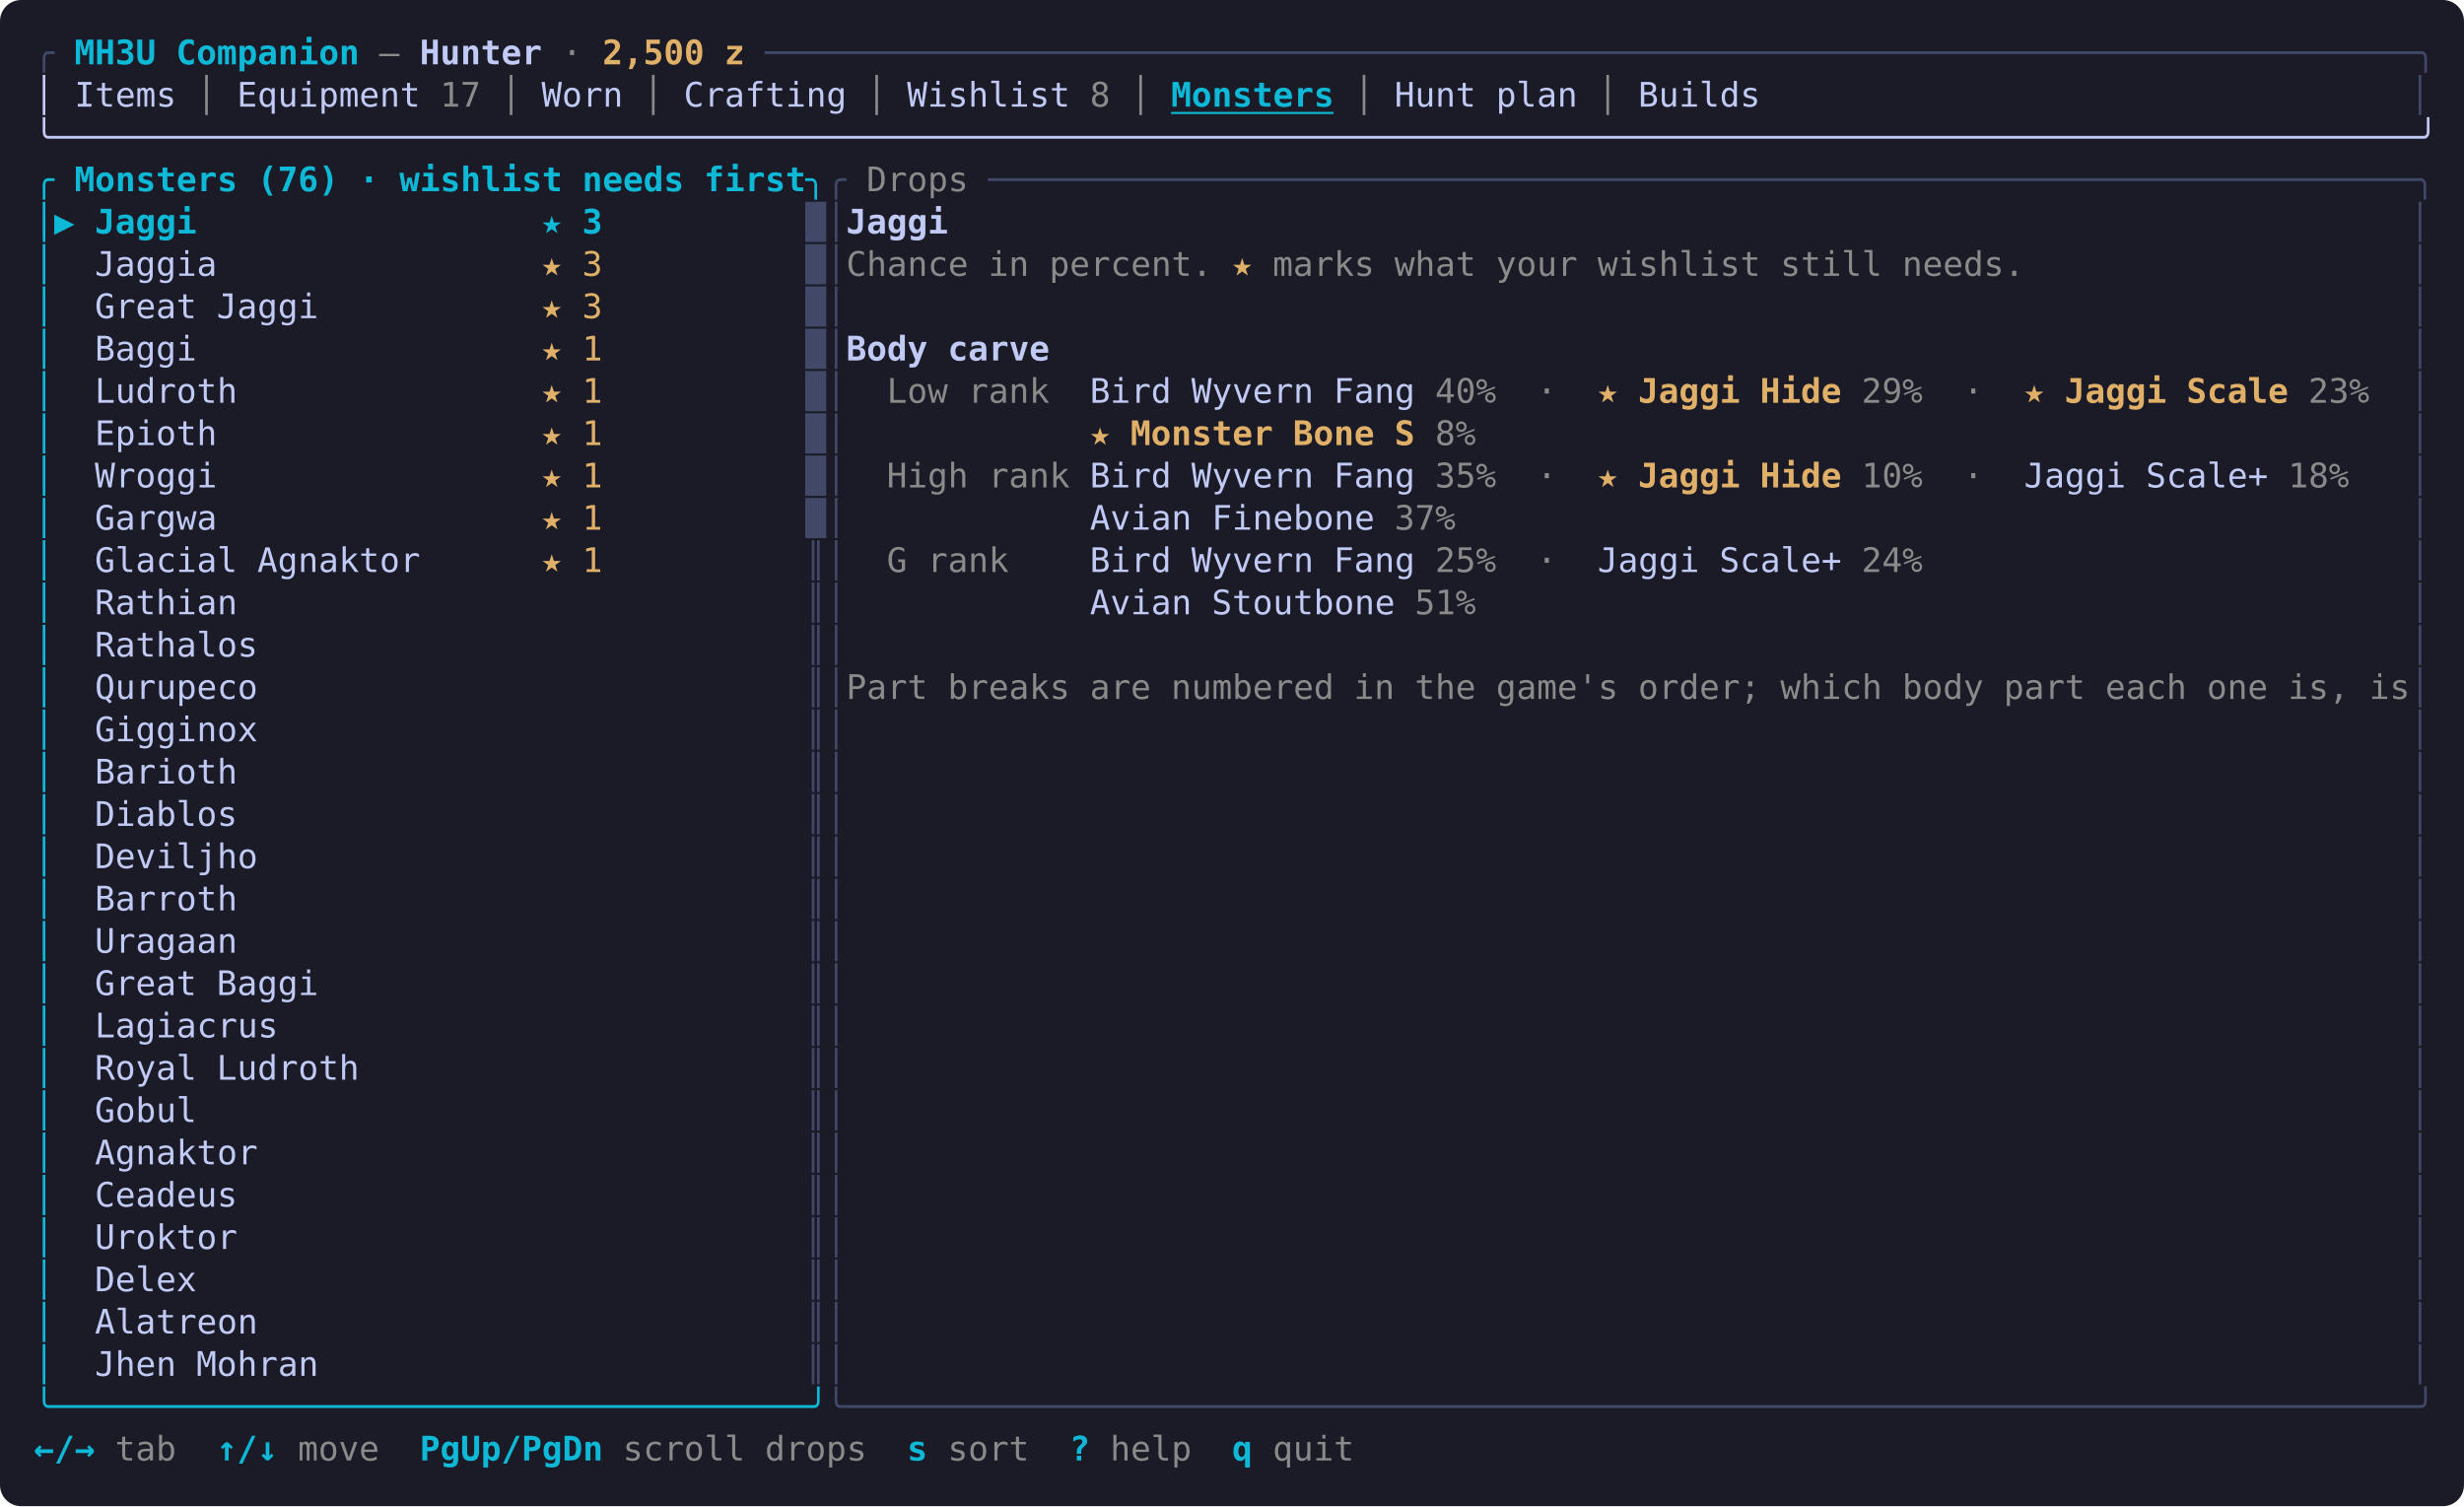
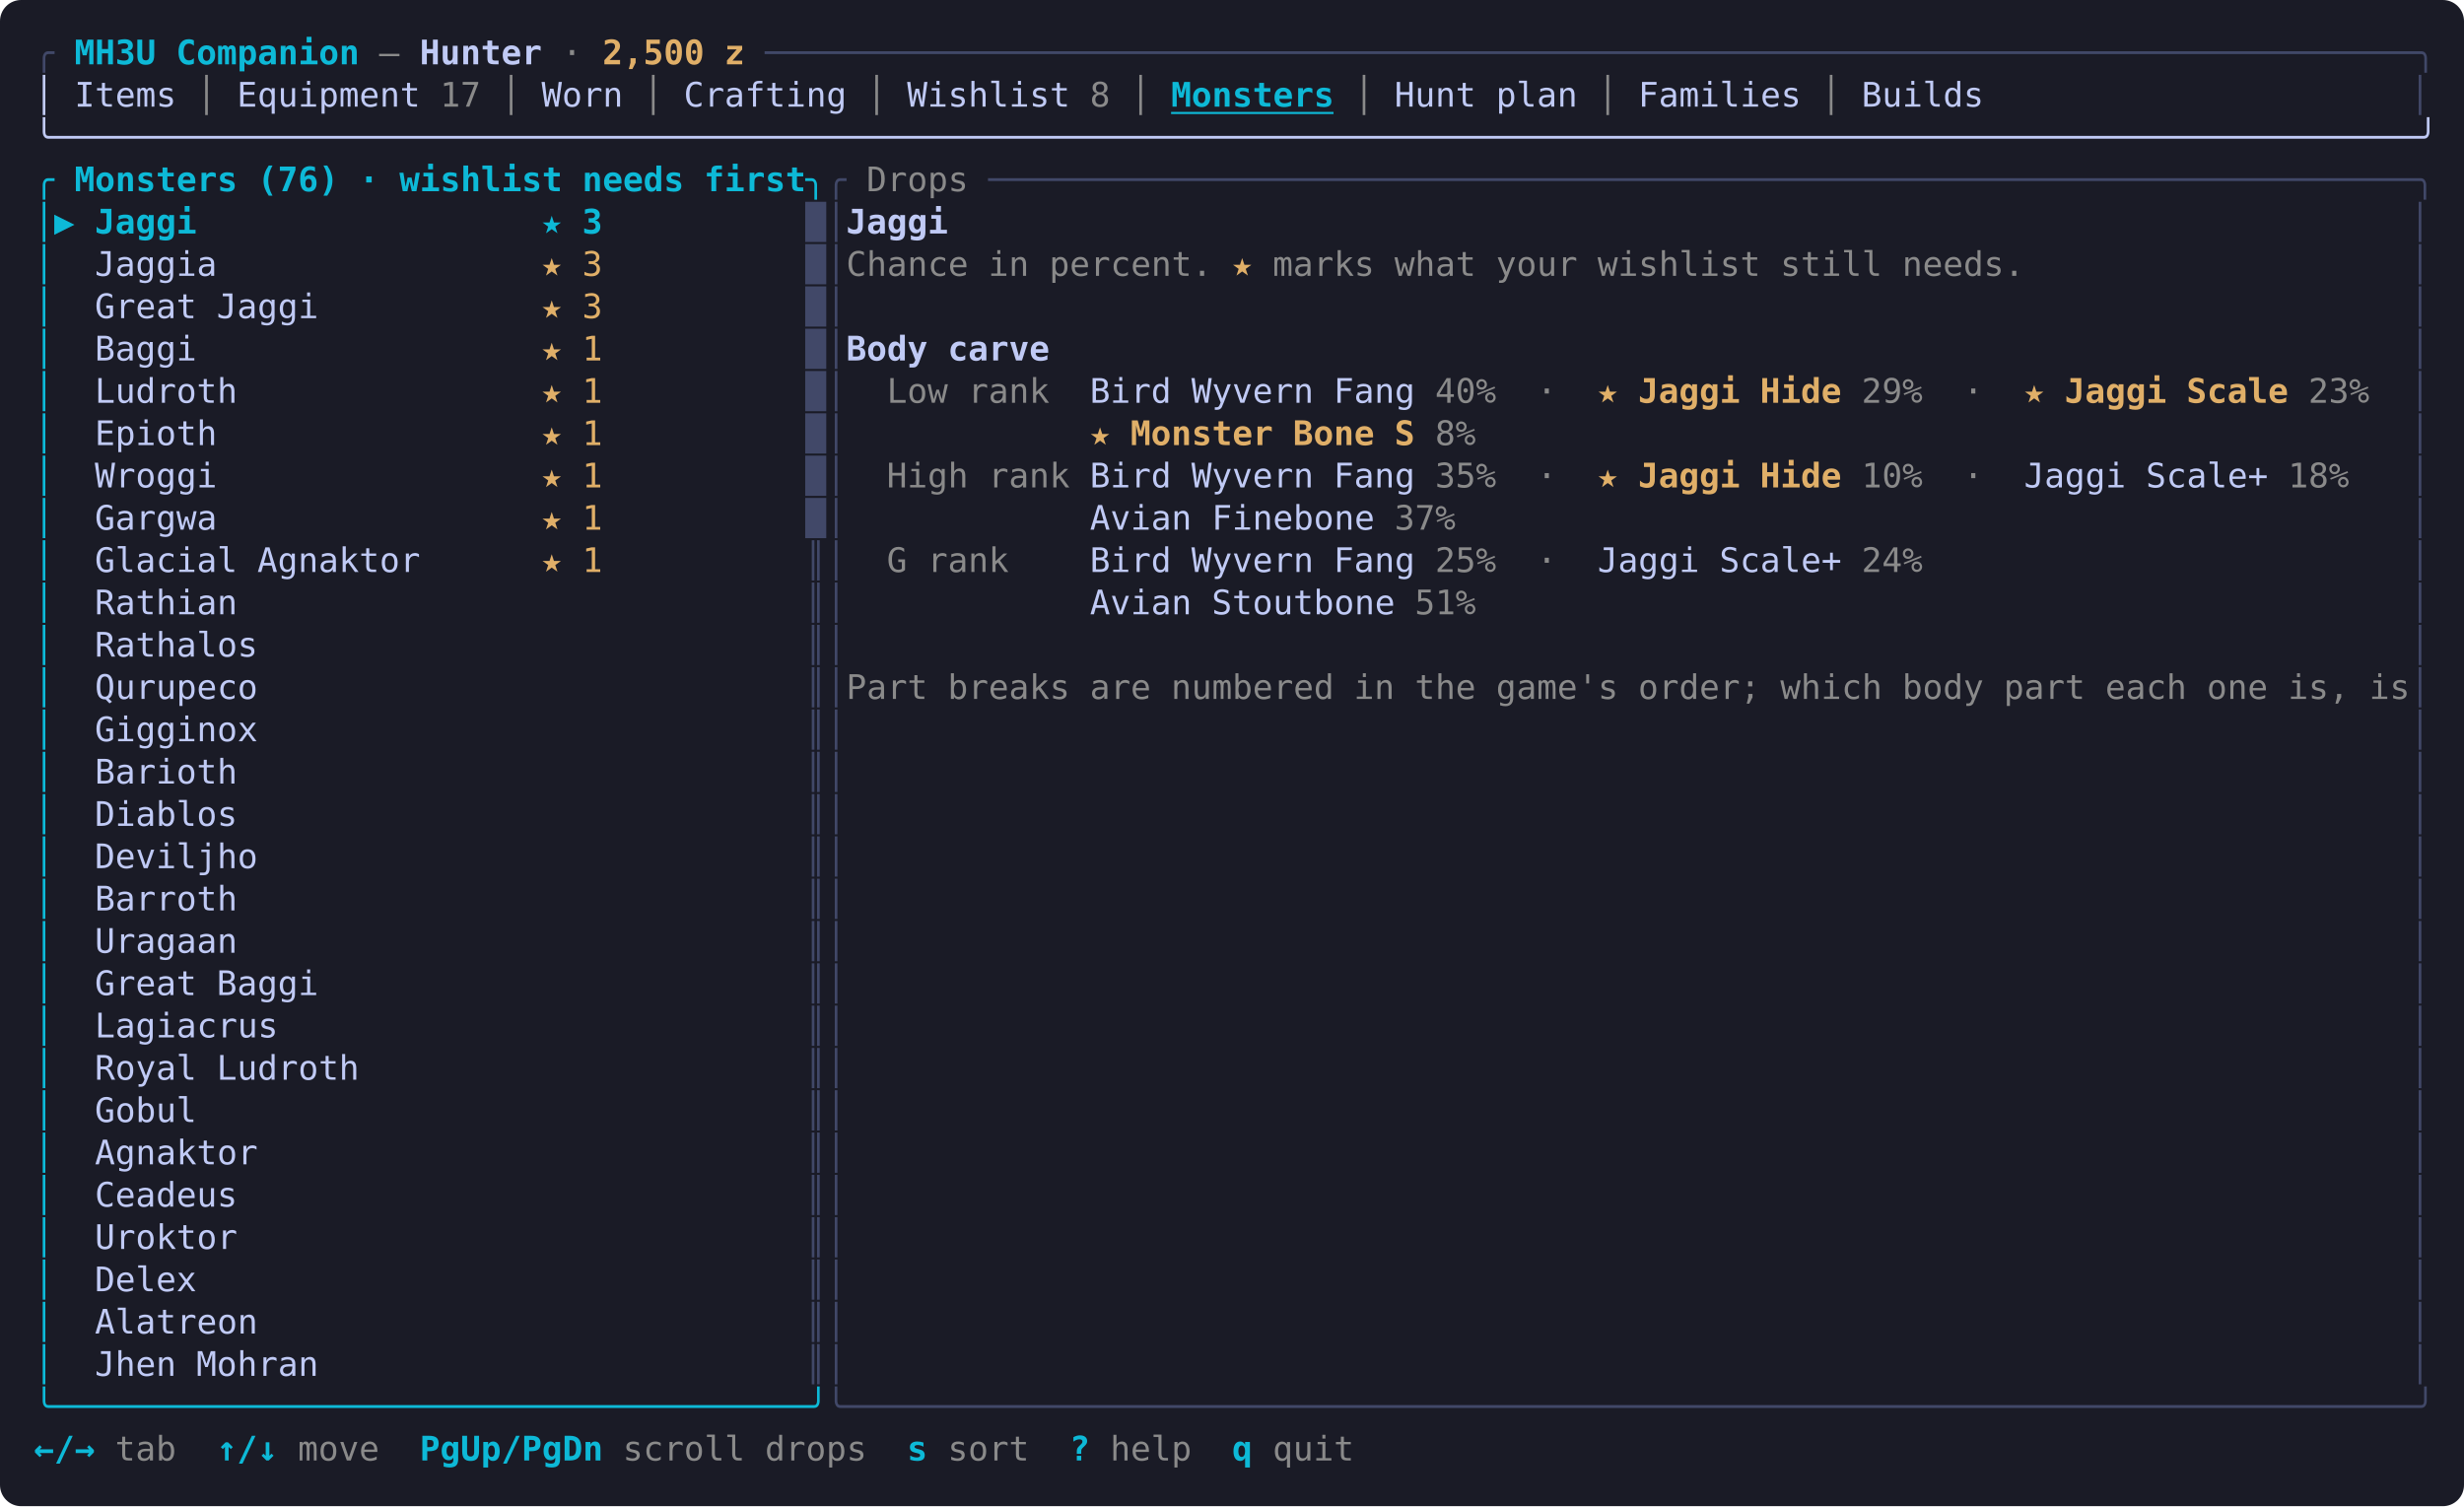
<svg xmlns="http://www.w3.org/2000/svg" width="1164.8" height="712" viewBox="0 0 1164.8 712" role="img">
  <rect width="100%" height="100%" rx="10" fill="#1a1b26" />
  <g font-family="'JetBrains Mono','JetBrainsMono Nerd Font','DejaVu Sans Mono',Menlo,Consolas,monospace" font-size="16">
    <text x="16.0" y="30.4" textLength="9.6" lengthAdjust="spacing" fill="#414868">╭</text>
    <text x="35.2" y="30.4" textLength="38.4" lengthAdjust="spacing" fill="#0db9d7" font-weight="bold">MH3U</text>
    <text x="83.2" y="30.4" textLength="86.4" lengthAdjust="spacing" fill="#0db9d7" font-weight="bold">Companion</text>
    <text x="179.2" y="30.4" textLength="9.6" lengthAdjust="spacing" fill="#8a8a8a">—</text>
    <text x="198.4" y="30.4" textLength="57.6" lengthAdjust="spacing" fill="#c0caf5" font-weight="bold">Hunter</text>
    <text x="265.6" y="30.4" textLength="9.6" lengthAdjust="spacing" fill="#8a8a8a">·</text>
    <text x="284.8" y="30.4" textLength="48.0" lengthAdjust="spacing" fill="#e0af68" font-weight="bold">2,500</text>
    <text x="342.4" y="30.4" textLength="9.6" lengthAdjust="spacing" fill="#e0af68" font-weight="bold">z</text>
    <text x="361.6" y="30.4" textLength="787.2" lengthAdjust="spacing" fill="#414868">─────────────────────────────────────────────────────────────────────────────────╮</text>
    <text x="16.0" y="50.4" textLength="9.6" lengthAdjust="spacing" fill="#c0caf5">│</text>
    <text x="35.2" y="50.4" textLength="48.0" lengthAdjust="spacing" fill="#c0caf5">Items</text>
    <text x="92.8" y="50.4" textLength="9.6" lengthAdjust="spacing" fill="#8a8a8a">│</text>
    <text x="112.0" y="50.4" textLength="86.4" lengthAdjust="spacing" fill="#c0caf5">Equipment</text>
    <text x="208.0" y="50.4" textLength="19.2" lengthAdjust="spacing" fill="#8a8a8a">17</text>
    <text x="236.8" y="50.4" textLength="9.6" lengthAdjust="spacing" fill="#8a8a8a">│</text>
    <text x="256.0" y="50.4" textLength="38.4" lengthAdjust="spacing" fill="#c0caf5">Worn</text>
    <text x="304.0" y="50.4" textLength="9.6" lengthAdjust="spacing" fill="#8a8a8a">│</text>
    <text x="323.2" y="50.4" textLength="76.8" lengthAdjust="spacing" fill="#c0caf5">Crafting</text>
    <text x="409.6" y="50.4" textLength="9.6" lengthAdjust="spacing" fill="#8a8a8a">│</text>
    <text x="428.8" y="50.4" textLength="76.8" lengthAdjust="spacing" fill="#c0caf5">Wishlist</text>
    <text x="515.2" y="50.4" textLength="9.6" lengthAdjust="spacing" fill="#8a8a8a">8</text>
    <text x="534.4" y="50.4" textLength="9.6" lengthAdjust="spacing" fill="#8a8a8a">│</text>
    <text x="553.6" y="50.4" textLength="76.8" lengthAdjust="spacing" fill="#0db9d7" font-weight="bold">Monsters</text>
    <line x1="553.6" y1="53.4" x2="630.4" y2="53.4" stroke="#0db9d7" stroke-width="1" />
    <text x="640.0" y="50.4" textLength="9.6" lengthAdjust="spacing" fill="#8a8a8a">│</text>
    <text x="659.2" y="50.4" textLength="38.4" lengthAdjust="spacing" fill="#c0caf5">Hunt</text>
    <text x="707.2" y="50.4" textLength="38.4" lengthAdjust="spacing" fill="#c0caf5">plan</text>
    <text x="755.2" y="50.4" textLength="9.6" lengthAdjust="spacing" fill="#8a8a8a">│</text>
-     <text x="774.4" y="50.4" textLength="57.6" lengthAdjust="spacing" fill="#c0caf5">Builds</text>
+     <text x="774.4" y="50.4" textLength="76.8" lengthAdjust="spacing" fill="#c0caf5">Families</text>
+     <text x="860.8" y="50.4" textLength="9.6" lengthAdjust="spacing" fill="#8a8a8a">│</text>
+     <text x="880.0" y="50.4" textLength="57.6" lengthAdjust="spacing" fill="#c0caf5">Builds</text>
    <text x="1139.2" y="50.4" textLength="9.6" lengthAdjust="spacing" fill="#414868">│</text>
    <text x="16.0" y="70.4" textLength="1132.8" lengthAdjust="spacing" fill="#c0caf5">╰────────────────────────────────────────────────────────────────────────────────────────────────────────────────────╯</text>
    <text x="16.0" y="90.4" textLength="9.6" lengthAdjust="spacing" fill="#0db9d7">╭</text>
    <text x="35.2" y="90.4" textLength="76.8" lengthAdjust="spacing" fill="#0db9d7" font-weight="bold">Monsters</text>
    <text x="121.6" y="90.4" textLength="38.4" lengthAdjust="spacing" fill="#0db9d7" font-weight="bold">(76)</text>
    <text x="169.6" y="90.4" textLength="9.6" lengthAdjust="spacing" fill="#0db9d7" font-weight="bold">·</text>
    <text x="188.8" y="90.4" textLength="76.8" lengthAdjust="spacing" fill="#0db9d7" font-weight="bold">wishlist</text>
    <text x="275.2" y="90.4" textLength="48.0" lengthAdjust="spacing" fill="#0db9d7" font-weight="bold">needs</text>
    <text x="332.8" y="90.4" textLength="48.0" lengthAdjust="spacing" fill="#0db9d7" font-weight="bold">first</text>
    <text x="380.8" y="90.4" textLength="9.6" lengthAdjust="spacing" fill="#0db9d7">╮</text>
    <text x="390.4" y="90.4" textLength="9.6" lengthAdjust="spacing" fill="#414868">╭</text>
    <text x="409.6" y="90.4" textLength="48.0" lengthAdjust="spacing" fill="#8a8a8a">Drops</text>
    <text x="467.2" y="90.4" textLength="681.6" lengthAdjust="spacing" fill="#414868">──────────────────────────────────────────────────────────────────────╮</text>
    <text x="16.0" y="110.4" textLength="9.6" lengthAdjust="spacing" fill="#0db9d7">│</text>
    <text x="25.6" y="110.4" textLength="9.6" lengthAdjust="spacing" fill="#0db9d7" font-weight="bold">▶︎</text>
    <text x="44.8" y="110.4" textLength="48.0" lengthAdjust="spacing" fill="#0db9d7" font-weight="bold">Jaggi</text>
    <text x="256.0" y="110.4" textLength="9.6" lengthAdjust="spacing" fill="#0db9d7" font-weight="bold">★︎</text>
    <text x="275.2" y="110.4" textLength="9.6" lengthAdjust="spacing" fill="#0db9d7" font-weight="bold">3</text>
    <text x="380.8" y="110.4" textLength="19.2" lengthAdjust="spacing" fill="#414868">█│</text>
    <text x="400.0" y="110.4" textLength="48.0" lengthAdjust="spacing" fill="#c0caf5" font-weight="bold">Jaggi</text>
    <text x="1139.2" y="110.4" textLength="9.6" lengthAdjust="spacing" fill="#414868">│</text>
    <text x="16.0" y="130.4" textLength="9.6" lengthAdjust="spacing" fill="#0db9d7">│</text>
    <text x="44.8" y="130.4" textLength="57.6" lengthAdjust="spacing" fill="#c0caf5">Jaggia</text>
    <text x="256.0" y="130.4" textLength="9.6" lengthAdjust="spacing" fill="#e0af68">★︎</text>
    <text x="275.2" y="130.4" textLength="9.6" lengthAdjust="spacing" fill="#e0af68">3</text>
    <text x="380.8" y="130.4" textLength="19.2" lengthAdjust="spacing" fill="#414868">█│</text>
    <text x="400.0" y="130.4" textLength="57.6" lengthAdjust="spacing" fill="#8a8a8a">Chance</text>
    <text x="467.2" y="130.4" textLength="19.2" lengthAdjust="spacing" fill="#8a8a8a">in</text>
    <text x="496.0" y="130.4" textLength="76.8" lengthAdjust="spacing" fill="#8a8a8a">percent.</text>
    <text x="582.4" y="130.4" textLength="9.6" lengthAdjust="spacing" fill="#e0af68">★︎</text>
    <text x="601.6" y="130.4" textLength="48.0" lengthAdjust="spacing" fill="#8a8a8a">marks</text>
    <text x="659.2" y="130.4" textLength="38.4" lengthAdjust="spacing" fill="#8a8a8a">what</text>
    <text x="707.2" y="130.4" textLength="38.4" lengthAdjust="spacing" fill="#8a8a8a">your</text>
    <text x="755.2" y="130.4" textLength="76.8" lengthAdjust="spacing" fill="#8a8a8a">wishlist</text>
    <text x="841.6" y="130.4" textLength="48.0" lengthAdjust="spacing" fill="#8a8a8a">still</text>
    <text x="899.2" y="130.4" textLength="57.6" lengthAdjust="spacing" fill="#8a8a8a">needs.</text>
    <text x="1139.2" y="130.4" textLength="9.6" lengthAdjust="spacing" fill="#414868">│</text>
    <text x="16.0" y="150.4" textLength="9.6" lengthAdjust="spacing" fill="#0db9d7">│</text>
    <text x="44.8" y="150.4" textLength="48.0" lengthAdjust="spacing" fill="#c0caf5">Great</text>
    <text x="102.4" y="150.4" textLength="48.0" lengthAdjust="spacing" fill="#c0caf5">Jaggi</text>
    <text x="256.0" y="150.4" textLength="9.6" lengthAdjust="spacing" fill="#e0af68">★︎</text>
    <text x="275.2" y="150.4" textLength="9.6" lengthAdjust="spacing" fill="#e0af68">3</text>
    <text x="380.8" y="150.4" textLength="19.2" lengthAdjust="spacing" fill="#414868">█│</text>
    <text x="1139.2" y="150.4" textLength="9.6" lengthAdjust="spacing" fill="#414868">│</text>
    <text x="16.0" y="170.4" textLength="9.6" lengthAdjust="spacing" fill="#0db9d7">│</text>
    <text x="44.8" y="170.4" textLength="48.0" lengthAdjust="spacing" fill="#c0caf5">Baggi</text>
    <text x="256.0" y="170.4" textLength="9.6" lengthAdjust="spacing" fill="#e0af68">★︎</text>
    <text x="275.2" y="170.4" textLength="9.6" lengthAdjust="spacing" fill="#e0af68">1</text>
    <text x="380.8" y="170.4" textLength="19.2" lengthAdjust="spacing" fill="#414868">█│</text>
    <text x="400.0" y="170.4" textLength="38.4" lengthAdjust="spacing" fill="#c0caf5" font-weight="bold">Body</text>
    <text x="448.0" y="170.4" textLength="48.0" lengthAdjust="spacing" fill="#c0caf5" font-weight="bold">carve</text>
    <text x="1139.2" y="170.4" textLength="9.6" lengthAdjust="spacing" fill="#414868">│</text>
    <text x="16.0" y="190.4" textLength="9.6" lengthAdjust="spacing" fill="#0db9d7">│</text>
    <text x="44.8" y="190.4" textLength="67.2" lengthAdjust="spacing" fill="#c0caf5">Ludroth</text>
    <text x="256.0" y="190.4" textLength="9.6" lengthAdjust="spacing" fill="#e0af68">★︎</text>
    <text x="275.2" y="190.4" textLength="9.6" lengthAdjust="spacing" fill="#e0af68">1</text>
    <text x="380.8" y="190.4" textLength="19.2" lengthAdjust="spacing" fill="#414868">█│</text>
    <text x="419.2" y="190.4" textLength="28.8" lengthAdjust="spacing" fill="#8a8a8a">Low</text>
    <text x="457.6" y="190.4" textLength="38.4" lengthAdjust="spacing" fill="#8a8a8a">rank</text>
    <text x="515.2" y="190.4" textLength="38.4" lengthAdjust="spacing" fill="#c0caf5">Bird</text>
    <text x="563.2" y="190.4" textLength="57.6" lengthAdjust="spacing" fill="#c0caf5">Wyvern</text>
    <text x="630.4" y="190.4" textLength="38.4" lengthAdjust="spacing" fill="#c0caf5">Fang</text>
    <text x="678.4" y="190.4" textLength="28.8" lengthAdjust="spacing" fill="#8a8a8a">40%</text>
    <text x="726.4" y="190.4" textLength="9.6" lengthAdjust="spacing" fill="#8a8a8a">·</text>
    <text x="755.2" y="190.4" textLength="9.6" lengthAdjust="spacing" fill="#e0af68" font-weight="bold">★︎</text>
    <text x="774.4" y="190.4" textLength="48.0" lengthAdjust="spacing" fill="#e0af68" font-weight="bold">Jaggi</text>
    <text x="832.0" y="190.4" textLength="38.4" lengthAdjust="spacing" fill="#e0af68" font-weight="bold">Hide</text>
    <text x="880.0" y="190.4" textLength="28.8" lengthAdjust="spacing" fill="#8a8a8a">29%</text>
    <text x="928.0" y="190.4" textLength="9.6" lengthAdjust="spacing" fill="#8a8a8a">·</text>
    <text x="956.8" y="190.4" textLength="9.6" lengthAdjust="spacing" fill="#e0af68" font-weight="bold">★︎</text>
    <text x="976.0" y="190.4" textLength="48.0" lengthAdjust="spacing" fill="#e0af68" font-weight="bold">Jaggi</text>
    <text x="1033.6" y="190.4" textLength="48.0" lengthAdjust="spacing" fill="#e0af68" font-weight="bold">Scale</text>
    <text x="1091.2" y="190.4" textLength="28.8" lengthAdjust="spacing" fill="#8a8a8a">23%</text>
    <text x="1139.2" y="190.4" textLength="9.6" lengthAdjust="spacing" fill="#414868">│</text>
    <text x="16.0" y="210.4" textLength="9.6" lengthAdjust="spacing" fill="#0db9d7">│</text>
    <text x="44.8" y="210.4" textLength="57.6" lengthAdjust="spacing" fill="#c0caf5">Epioth</text>
    <text x="256.0" y="210.4" textLength="9.6" lengthAdjust="spacing" fill="#e0af68">★︎</text>
    <text x="275.2" y="210.4" textLength="9.6" lengthAdjust="spacing" fill="#e0af68">1</text>
    <text x="380.8" y="210.4" textLength="19.2" lengthAdjust="spacing" fill="#414868">█│</text>
    <text x="515.2" y="210.4" textLength="9.6" lengthAdjust="spacing" fill="#e0af68" font-weight="bold">★︎</text>
    <text x="534.4" y="210.4" textLength="67.2" lengthAdjust="spacing" fill="#e0af68" font-weight="bold">Monster</text>
    <text x="611.2" y="210.4" textLength="38.4" lengthAdjust="spacing" fill="#e0af68" font-weight="bold">Bone</text>
    <text x="659.2" y="210.4" textLength="9.6" lengthAdjust="spacing" fill="#e0af68" font-weight="bold">S</text>
    <text x="678.4" y="210.4" textLength="19.2" lengthAdjust="spacing" fill="#8a8a8a">8%</text>
    <text x="1139.2" y="210.4" textLength="9.6" lengthAdjust="spacing" fill="#414868">│</text>
    <text x="16.0" y="230.4" textLength="9.6" lengthAdjust="spacing" fill="#0db9d7">│</text>
    <text x="44.8" y="230.4" textLength="57.6" lengthAdjust="spacing" fill="#c0caf5">Wroggi</text>
    <text x="256.0" y="230.4" textLength="9.6" lengthAdjust="spacing" fill="#e0af68">★︎</text>
    <text x="275.2" y="230.4" textLength="9.6" lengthAdjust="spacing" fill="#e0af68">1</text>
    <text x="380.8" y="230.4" textLength="19.2" lengthAdjust="spacing" fill="#414868">█│</text>
    <text x="419.2" y="230.4" textLength="38.4" lengthAdjust="spacing" fill="#8a8a8a">High</text>
    <text x="467.2" y="230.4" textLength="38.4" lengthAdjust="spacing" fill="#8a8a8a">rank</text>
    <text x="515.2" y="230.4" textLength="38.4" lengthAdjust="spacing" fill="#c0caf5">Bird</text>
    <text x="563.2" y="230.4" textLength="57.6" lengthAdjust="spacing" fill="#c0caf5">Wyvern</text>
    <text x="630.4" y="230.4" textLength="38.4" lengthAdjust="spacing" fill="#c0caf5">Fang</text>
    <text x="678.4" y="230.4" textLength="28.8" lengthAdjust="spacing" fill="#8a8a8a">35%</text>
    <text x="726.4" y="230.4" textLength="9.6" lengthAdjust="spacing" fill="#8a8a8a">·</text>
    <text x="755.2" y="230.4" textLength="9.6" lengthAdjust="spacing" fill="#e0af68" font-weight="bold">★︎</text>
    <text x="774.4" y="230.4" textLength="48.0" lengthAdjust="spacing" fill="#e0af68" font-weight="bold">Jaggi</text>
    <text x="832.0" y="230.4" textLength="38.4" lengthAdjust="spacing" fill="#e0af68" font-weight="bold">Hide</text>
    <text x="880.0" y="230.4" textLength="28.8" lengthAdjust="spacing" fill="#8a8a8a">10%</text>
    <text x="928.0" y="230.4" textLength="9.6" lengthAdjust="spacing" fill="#8a8a8a">·</text>
    <text x="956.8" y="230.4" textLength="48.0" lengthAdjust="spacing" fill="#c0caf5">Jaggi</text>
    <text x="1014.4" y="230.4" textLength="57.6" lengthAdjust="spacing" fill="#c0caf5">Scale+</text>
    <text x="1081.6" y="230.4" textLength="28.8" lengthAdjust="spacing" fill="#8a8a8a">18%</text>
    <text x="1139.2" y="230.4" textLength="9.6" lengthAdjust="spacing" fill="#414868">│</text>
    <text x="16.0" y="250.4" textLength="9.6" lengthAdjust="spacing" fill="#0db9d7">│</text>
    <text x="44.8" y="250.4" textLength="57.6" lengthAdjust="spacing" fill="#c0caf5">Gargwa</text>
    <text x="256.0" y="250.4" textLength="9.6" lengthAdjust="spacing" fill="#e0af68">★︎</text>
    <text x="275.2" y="250.4" textLength="9.6" lengthAdjust="spacing" fill="#e0af68">1</text>
    <text x="380.8" y="250.4" textLength="19.2" lengthAdjust="spacing" fill="#414868">█│</text>
    <text x="515.2" y="250.4" textLength="48.0" lengthAdjust="spacing" fill="#c0caf5">Avian</text>
    <text x="572.8" y="250.4" textLength="76.8" lengthAdjust="spacing" fill="#c0caf5">Finebone</text>
    <text x="659.2" y="250.4" textLength="28.8" lengthAdjust="spacing" fill="#8a8a8a">37%</text>
    <text x="1139.2" y="250.4" textLength="9.6" lengthAdjust="spacing" fill="#414868">│</text>
    <text x="16.0" y="270.4" textLength="9.6" lengthAdjust="spacing" fill="#0db9d7">│</text>
    <text x="44.8" y="270.4" textLength="67.2" lengthAdjust="spacing" fill="#c0caf5">Glacial</text>
    <text x="121.6" y="270.4" textLength="76.8" lengthAdjust="spacing" fill="#c0caf5">Agnaktor</text>
    <text x="256.0" y="270.4" textLength="9.6" lengthAdjust="spacing" fill="#e0af68">★︎</text>
    <text x="275.2" y="270.4" textLength="9.6" lengthAdjust="spacing" fill="#e0af68">1</text>
    <text x="380.8" y="270.4" textLength="19.2" lengthAdjust="spacing" fill="#414868">║│</text>
    <text x="419.2" y="270.4" textLength="9.6" lengthAdjust="spacing" fill="#8a8a8a">G</text>
    <text x="438.4" y="270.4" textLength="38.4" lengthAdjust="spacing" fill="#8a8a8a">rank</text>
    <text x="515.2" y="270.4" textLength="38.4" lengthAdjust="spacing" fill="#c0caf5">Bird</text>
    <text x="563.2" y="270.4" textLength="57.6" lengthAdjust="spacing" fill="#c0caf5">Wyvern</text>
    <text x="630.4" y="270.4" textLength="38.4" lengthAdjust="spacing" fill="#c0caf5">Fang</text>
    <text x="678.4" y="270.4" textLength="28.8" lengthAdjust="spacing" fill="#8a8a8a">25%</text>
    <text x="726.4" y="270.4" textLength="9.6" lengthAdjust="spacing" fill="#8a8a8a">·</text>
    <text x="755.2" y="270.4" textLength="48.0" lengthAdjust="spacing" fill="#c0caf5">Jaggi</text>
    <text x="812.8" y="270.4" textLength="57.6" lengthAdjust="spacing" fill="#c0caf5">Scale+</text>
    <text x="880.0" y="270.4" textLength="28.8" lengthAdjust="spacing" fill="#8a8a8a">24%</text>
    <text x="1139.2" y="270.4" textLength="9.6" lengthAdjust="spacing" fill="#414868">│</text>
    <text x="16.0" y="290.4" textLength="9.6" lengthAdjust="spacing" fill="#0db9d7">│</text>
    <text x="44.8" y="290.4" textLength="67.2" lengthAdjust="spacing" fill="#c0caf5">Rathian</text>
    <text x="380.8" y="290.4" textLength="19.2" lengthAdjust="spacing" fill="#414868">║│</text>
    <text x="515.2" y="290.4" textLength="48.0" lengthAdjust="spacing" fill="#c0caf5">Avian</text>
    <text x="572.8" y="290.4" textLength="86.4" lengthAdjust="spacing" fill="#c0caf5">Stoutbone</text>
    <text x="668.8" y="290.4" textLength="28.8" lengthAdjust="spacing" fill="#8a8a8a">51%</text>
    <text x="1139.2" y="290.4" textLength="9.6" lengthAdjust="spacing" fill="#414868">│</text>
    <text x="16.0" y="310.4" textLength="9.6" lengthAdjust="spacing" fill="#0db9d7">│</text>
    <text x="44.8" y="310.4" textLength="76.8" lengthAdjust="spacing" fill="#c0caf5">Rathalos</text>
    <text x="380.8" y="310.4" textLength="19.2" lengthAdjust="spacing" fill="#414868">║│</text>
    <text x="1139.2" y="310.4" textLength="9.6" lengthAdjust="spacing" fill="#414868">│</text>
    <text x="16.0" y="330.4" textLength="9.6" lengthAdjust="spacing" fill="#0db9d7">│</text>
    <text x="44.8" y="330.4" textLength="76.8" lengthAdjust="spacing" fill="#c0caf5">Qurupeco</text>
    <text x="380.8" y="330.4" textLength="19.2" lengthAdjust="spacing" fill="#414868">║│</text>
    <text x="400.0" y="330.4" textLength="38.4" lengthAdjust="spacing" fill="#8a8a8a">Part</text>
    <text x="448.0" y="330.4" textLength="57.6" lengthAdjust="spacing" fill="#8a8a8a">breaks</text>
    <text x="515.2" y="330.4" textLength="28.8" lengthAdjust="spacing" fill="#8a8a8a">are</text>
    <text x="553.6" y="330.4" textLength="76.8" lengthAdjust="spacing" fill="#8a8a8a">numbered</text>
    <text x="640.0" y="330.4" textLength="19.2" lengthAdjust="spacing" fill="#8a8a8a">in</text>
    <text x="668.8" y="330.4" textLength="28.8" lengthAdjust="spacing" fill="#8a8a8a">the</text>
    <text x="707.2" y="330.4" textLength="57.6" lengthAdjust="spacing" fill="#8a8a8a">game's</text>
    <text x="774.4" y="330.4" textLength="57.6" lengthAdjust="spacing" fill="#8a8a8a">order;</text>
    <text x="841.6" y="330.4" textLength="48.0" lengthAdjust="spacing" fill="#8a8a8a">which</text>
    <text x="899.2" y="330.4" textLength="38.4" lengthAdjust="spacing" fill="#8a8a8a">body</text>
    <text x="947.2" y="330.4" textLength="38.4" lengthAdjust="spacing" fill="#8a8a8a">part</text>
    <text x="995.2" y="330.4" textLength="38.4" lengthAdjust="spacing" fill="#8a8a8a">each</text>
    <text x="1043.2" y="330.4" textLength="28.8" lengthAdjust="spacing" fill="#8a8a8a">one</text>
    <text x="1081.6" y="330.4" textLength="28.8" lengthAdjust="spacing" fill="#8a8a8a">is,</text>
    <text x="1120.0" y="330.4" textLength="19.2" lengthAdjust="spacing" fill="#8a8a8a">is</text>
    <text x="1139.2" y="330.4" textLength="9.6" lengthAdjust="spacing" fill="#414868">│</text>
    <text x="16.0" y="350.4" textLength="9.6" lengthAdjust="spacing" fill="#0db9d7">│</text>
    <text x="44.8" y="350.4" textLength="76.8" lengthAdjust="spacing" fill="#c0caf5">Gigginox</text>
    <text x="380.8" y="350.4" textLength="19.2" lengthAdjust="spacing" fill="#414868">║│</text>
    <text x="1139.2" y="350.4" textLength="9.6" lengthAdjust="spacing" fill="#414868">│</text>
    <text x="16.0" y="370.4" textLength="9.6" lengthAdjust="spacing" fill="#0db9d7">│</text>
    <text x="44.8" y="370.4" textLength="67.2" lengthAdjust="spacing" fill="#c0caf5">Barioth</text>
    <text x="380.8" y="370.4" textLength="19.2" lengthAdjust="spacing" fill="#414868">║│</text>
    <text x="1139.2" y="370.4" textLength="9.6" lengthAdjust="spacing" fill="#414868">│</text>
    <text x="16.0" y="390.4" textLength="9.6" lengthAdjust="spacing" fill="#0db9d7">│</text>
    <text x="44.8" y="390.4" textLength="67.2" lengthAdjust="spacing" fill="#c0caf5">Diablos</text>
    <text x="380.8" y="390.4" textLength="19.2" lengthAdjust="spacing" fill="#414868">║│</text>
    <text x="1139.2" y="390.4" textLength="9.6" lengthAdjust="spacing" fill="#414868">│</text>
    <text x="16.0" y="410.4" textLength="9.6" lengthAdjust="spacing" fill="#0db9d7">│</text>
    <text x="44.8" y="410.4" textLength="76.8" lengthAdjust="spacing" fill="#c0caf5">Deviljho</text>
    <text x="380.8" y="410.4" textLength="19.2" lengthAdjust="spacing" fill="#414868">║│</text>
    <text x="1139.2" y="410.4" textLength="9.6" lengthAdjust="spacing" fill="#414868">│</text>
    <text x="16.0" y="430.4" textLength="9.6" lengthAdjust="spacing" fill="#0db9d7">│</text>
    <text x="44.8" y="430.4" textLength="67.2" lengthAdjust="spacing" fill="#c0caf5">Barroth</text>
    <text x="380.8" y="430.4" textLength="19.2" lengthAdjust="spacing" fill="#414868">║│</text>
    <text x="1139.2" y="430.4" textLength="9.6" lengthAdjust="spacing" fill="#414868">│</text>
    <text x="16.0" y="450.4" textLength="9.6" lengthAdjust="spacing" fill="#0db9d7">│</text>
    <text x="44.8" y="450.4" textLength="67.2" lengthAdjust="spacing" fill="#c0caf5">Uragaan</text>
    <text x="380.8" y="450.4" textLength="19.2" lengthAdjust="spacing" fill="#414868">║│</text>
    <text x="1139.2" y="450.4" textLength="9.6" lengthAdjust="spacing" fill="#414868">│</text>
    <text x="16.0" y="470.4" textLength="9.6" lengthAdjust="spacing" fill="#0db9d7">│</text>
    <text x="44.8" y="470.4" textLength="48.0" lengthAdjust="spacing" fill="#c0caf5">Great</text>
    <text x="102.4" y="470.4" textLength="48.0" lengthAdjust="spacing" fill="#c0caf5">Baggi</text>
    <text x="380.8" y="470.4" textLength="19.2" lengthAdjust="spacing" fill="#414868">║│</text>
    <text x="1139.2" y="470.4" textLength="9.6" lengthAdjust="spacing" fill="#414868">│</text>
    <text x="16.0" y="490.4" textLength="9.6" lengthAdjust="spacing" fill="#0db9d7">│</text>
    <text x="44.8" y="490.4" textLength="86.4" lengthAdjust="spacing" fill="#c0caf5">Lagiacrus</text>
    <text x="380.8" y="490.4" textLength="19.2" lengthAdjust="spacing" fill="#414868">║│</text>
    <text x="1139.2" y="490.4" textLength="9.6" lengthAdjust="spacing" fill="#414868">│</text>
    <text x="16.0" y="510.4" textLength="9.6" lengthAdjust="spacing" fill="#0db9d7">│</text>
    <text x="44.8" y="510.4" textLength="48.0" lengthAdjust="spacing" fill="#c0caf5">Royal</text>
    <text x="102.4" y="510.4" textLength="67.2" lengthAdjust="spacing" fill="#c0caf5">Ludroth</text>
    <text x="380.8" y="510.4" textLength="19.2" lengthAdjust="spacing" fill="#414868">║│</text>
    <text x="1139.2" y="510.4" textLength="9.6" lengthAdjust="spacing" fill="#414868">│</text>
    <text x="16.0" y="530.4" textLength="9.6" lengthAdjust="spacing" fill="#0db9d7">│</text>
    <text x="44.8" y="530.4" textLength="48.0" lengthAdjust="spacing" fill="#c0caf5">Gobul</text>
    <text x="380.8" y="530.4" textLength="19.2" lengthAdjust="spacing" fill="#414868">║│</text>
    <text x="1139.2" y="530.4" textLength="9.6" lengthAdjust="spacing" fill="#414868">│</text>
    <text x="16.0" y="550.4" textLength="9.6" lengthAdjust="spacing" fill="#0db9d7">│</text>
    <text x="44.8" y="550.4" textLength="76.8" lengthAdjust="spacing" fill="#c0caf5">Agnaktor</text>
    <text x="380.8" y="550.4" textLength="19.2" lengthAdjust="spacing" fill="#414868">║│</text>
    <text x="1139.2" y="550.4" textLength="9.6" lengthAdjust="spacing" fill="#414868">│</text>
    <text x="16.0" y="570.4" textLength="9.6" lengthAdjust="spacing" fill="#0db9d7">│</text>
    <text x="44.8" y="570.4" textLength="67.2" lengthAdjust="spacing" fill="#c0caf5">Ceadeus</text>
    <text x="380.8" y="570.4" textLength="19.2" lengthAdjust="spacing" fill="#414868">║│</text>
    <text x="1139.2" y="570.4" textLength="9.6" lengthAdjust="spacing" fill="#414868">│</text>
    <text x="16.0" y="590.4" textLength="9.6" lengthAdjust="spacing" fill="#0db9d7">│</text>
    <text x="44.8" y="590.4" textLength="67.2" lengthAdjust="spacing" fill="#c0caf5">Uroktor</text>
    <text x="380.8" y="590.4" textLength="19.2" lengthAdjust="spacing" fill="#414868">║│</text>
    <text x="1139.2" y="590.4" textLength="9.6" lengthAdjust="spacing" fill="#414868">│</text>
    <text x="16.0" y="610.4" textLength="9.6" lengthAdjust="spacing" fill="#0db9d7">│</text>
    <text x="44.8" y="610.4" textLength="48.0" lengthAdjust="spacing" fill="#c0caf5">Delex</text>
    <text x="380.8" y="610.4" textLength="19.2" lengthAdjust="spacing" fill="#414868">║│</text>
    <text x="1139.2" y="610.4" textLength="9.6" lengthAdjust="spacing" fill="#414868">│</text>
    <text x="16.0" y="630.4" textLength="9.6" lengthAdjust="spacing" fill="#0db9d7">│</text>
    <text x="44.8" y="630.4" textLength="76.8" lengthAdjust="spacing" fill="#c0caf5">Alatreon</text>
    <text x="380.8" y="630.4" textLength="19.2" lengthAdjust="spacing" fill="#414868">║│</text>
    <text x="1139.2" y="630.4" textLength="9.6" lengthAdjust="spacing" fill="#414868">│</text>
    <text x="16.0" y="650.4" textLength="9.6" lengthAdjust="spacing" fill="#0db9d7">│</text>
    <text x="44.8" y="650.4" textLength="38.4" lengthAdjust="spacing" fill="#c0caf5">Jhen</text>
    <text x="92.8" y="650.4" textLength="57.6" lengthAdjust="spacing" fill="#c0caf5">Mohran</text>
    <text x="380.8" y="650.4" textLength="19.2" lengthAdjust="spacing" fill="#414868">║│</text>
    <text x="1139.2" y="650.4" textLength="9.6" lengthAdjust="spacing" fill="#414868">│</text>
    <text x="16.0" y="670.4" textLength="374.4" lengthAdjust="spacing" fill="#0db9d7">╰─────────────────────────────────────╯</text>
    <text x="390.4" y="670.4" textLength="758.4" lengthAdjust="spacing" fill="#414868">╰─────────────────────────────────────────────────────────────────────────────╯</text>
    <text x="16.0" y="690.4" textLength="28.8" lengthAdjust="spacing" fill="#0db9d7" font-weight="bold">←/→</text>
    <text x="54.4" y="690.4" textLength="28.8" lengthAdjust="spacing" fill="#8a8a8a">tab</text>
    <text x="102.4" y="690.4" textLength="28.8" lengthAdjust="spacing" fill="#0db9d7" font-weight="bold">↑/↓</text>
    <text x="140.8" y="690.4" textLength="38.4" lengthAdjust="spacing" fill="#8a8a8a">move</text>
    <text x="198.4" y="690.4" textLength="86.4" lengthAdjust="spacing" fill="#0db9d7" font-weight="bold">PgUp/PgDn</text>
    <text x="294.4" y="690.4" textLength="57.6" lengthAdjust="spacing" fill="#8a8a8a">scroll</text>
    <text x="361.6" y="690.4" textLength="48.0" lengthAdjust="spacing" fill="#8a8a8a">drops</text>
    <text x="428.8" y="690.4" textLength="9.6" lengthAdjust="spacing" fill="#0db9d7" font-weight="bold">s</text>
    <text x="448.0" y="690.4" textLength="38.4" lengthAdjust="spacing" fill="#8a8a8a">sort</text>
    <text x="505.6" y="690.4" textLength="9.6" lengthAdjust="spacing" fill="#0db9d7" font-weight="bold">?</text>
    <text x="524.8" y="690.4" textLength="38.4" lengthAdjust="spacing" fill="#8a8a8a">help</text>
    <text x="582.4" y="690.4" textLength="9.6" lengthAdjust="spacing" fill="#0db9d7" font-weight="bold">q</text>
    <text x="601.6" y="690.4" textLength="38.4" lengthAdjust="spacing" fill="#8a8a8a">quit</text>
  </g>
</svg>
